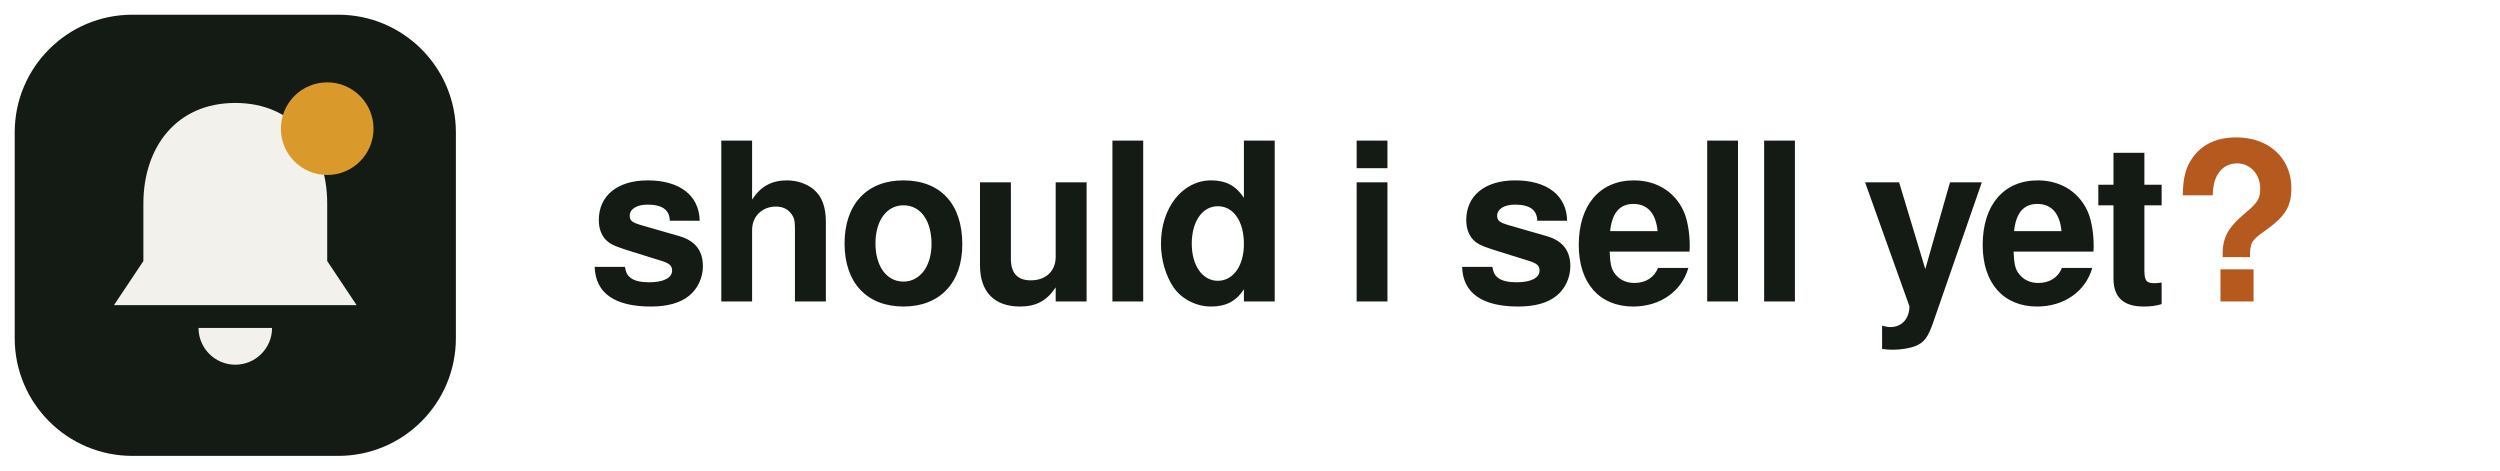
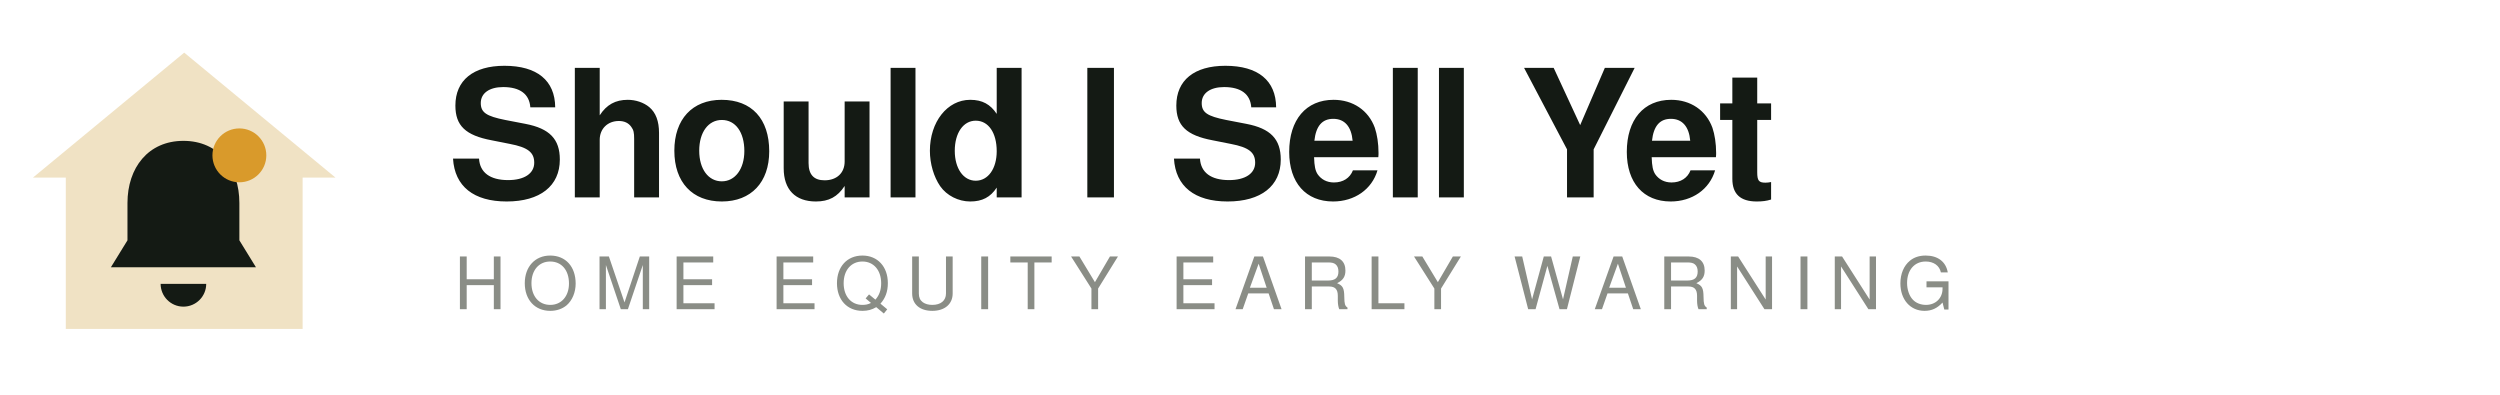
- <svg xmlns="http://www.w3.org/2000/svg" viewBox="0 0 340 64">
-   <rect x="2" y="2" width="60" height="60" rx="16" fill="#141a14" />
-   <path d="M32 14 C24 14 19.5 20 19.5 27.7 L19.5 35.5 L15.5 41.5 L48.5 41.5 L44.5 35.5 L44.5 27.7 C44.5 20 40 14 32 14 Z" fill="#f2f1ec" />
-   <path d="M27 44.6 a5 5 0 0 0 10 0 Z" fill="#f2f1ec" />
-   <circle cx="44.5" cy="17.5" r="6.3" fill="#d99a2b" />
-   <text x="80" y="41" font-family="Archivo, Helvetica, sans-serif" font-weight="700" font-size="30" letter-spacing="-0.6" fill="#141a14">should i sell yet<tspan fill="#b5591e">?</tspan>
-   </text>
+ <svg xmlns="http://www.w3.org/2000/svg" viewBox="0 0 380 60">
+   <g transform="translate(0,2)">
+     <path d="M28 6 L51 25 L46 25 L46 48 L10 48 L10 25 L5 25 Z" fill="#f0e2c4" />
+     <g transform="translate(11.5,15) scale(0.63)">
+       <path d="M26 7 C17.5 7 12.5 13.5 12.5 22 L12.5 31 L8.5 37.5 L43.5 37.5 L39.5 31 L39.5 22 C39.5 13.5 34.5 7 26 7 Z" fill="#141a14" />
+       <path d="M20.5 41.5 a5.5 5.5 0 0 0 11 0 Z" fill="#141a14" />
+       <circle cx="39.5" cy="10.5" r="6.5" fill="#d99a2b" />
+     </g>
+   </g>
+   <text x="68" y="30" font-family="Archivo, Helvetica, sans-serif" font-weight="700" font-size="27" letter-spacing="-0.5" fill="#141a14">Should I Sell Yet</text>
+   <text x="69" y="47" font-family="Archivo, Helvetica, sans-serif" font-weight="500" font-size="11" letter-spacing="2.4" fill="#8a8d86">HOME EQUITY EARLY WARNING</text>
</svg>
